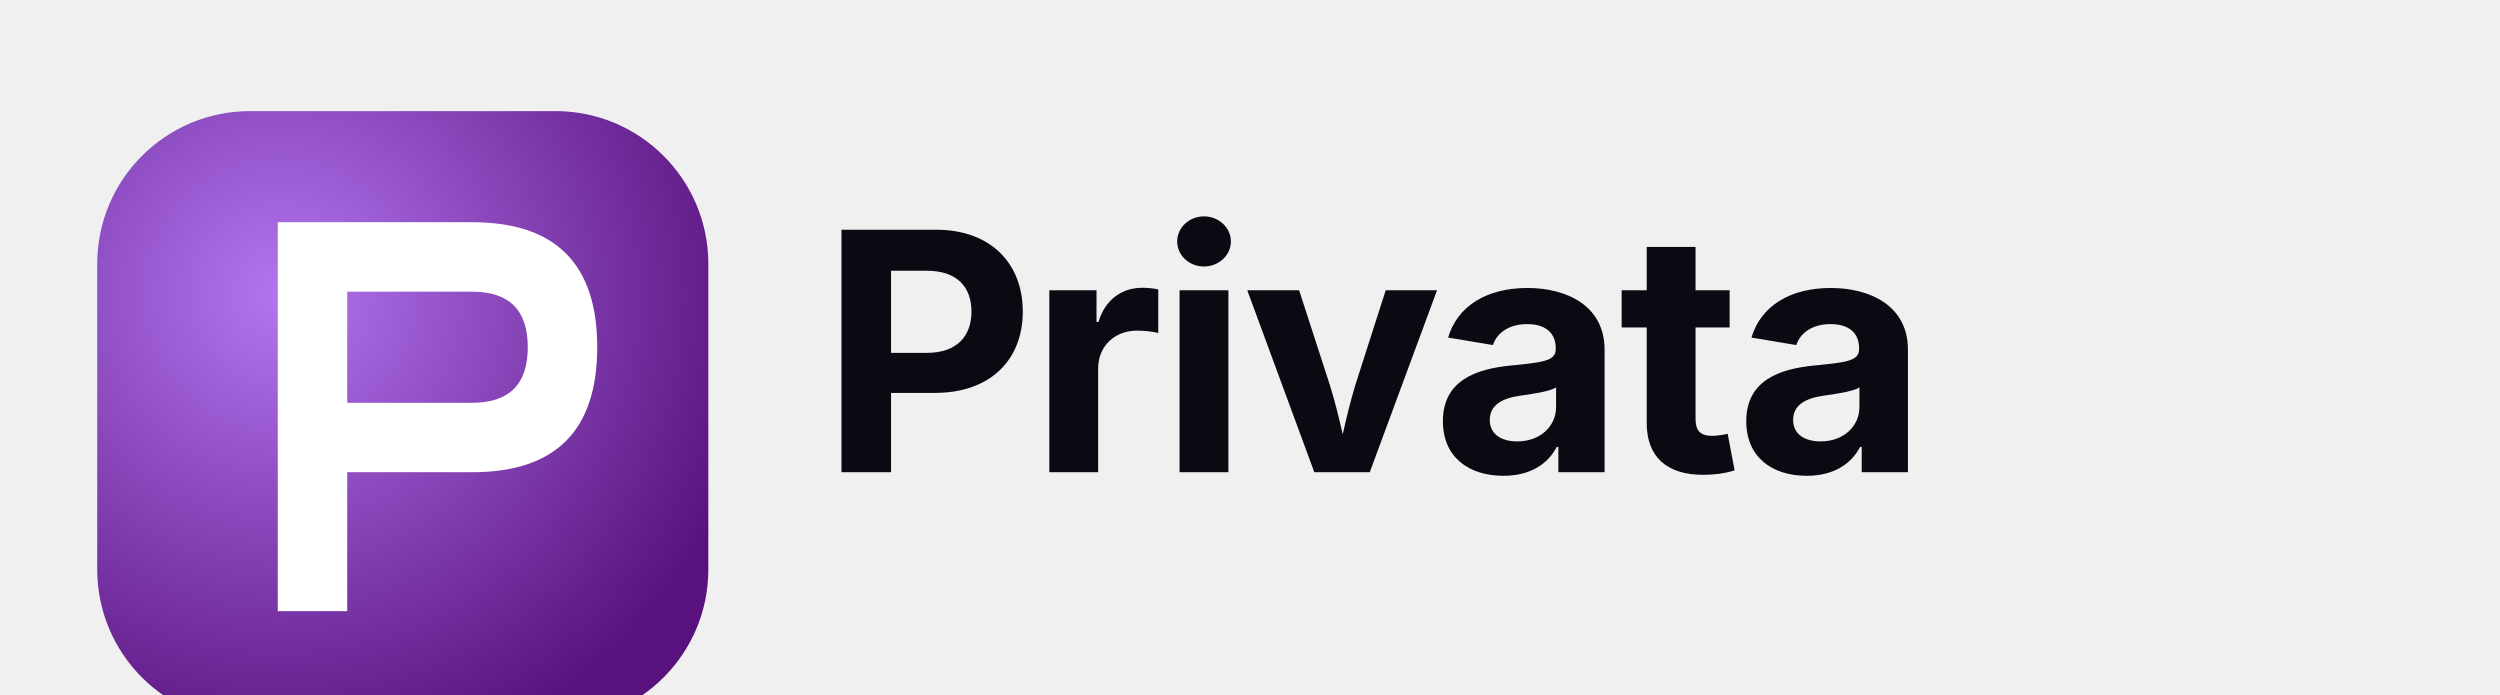
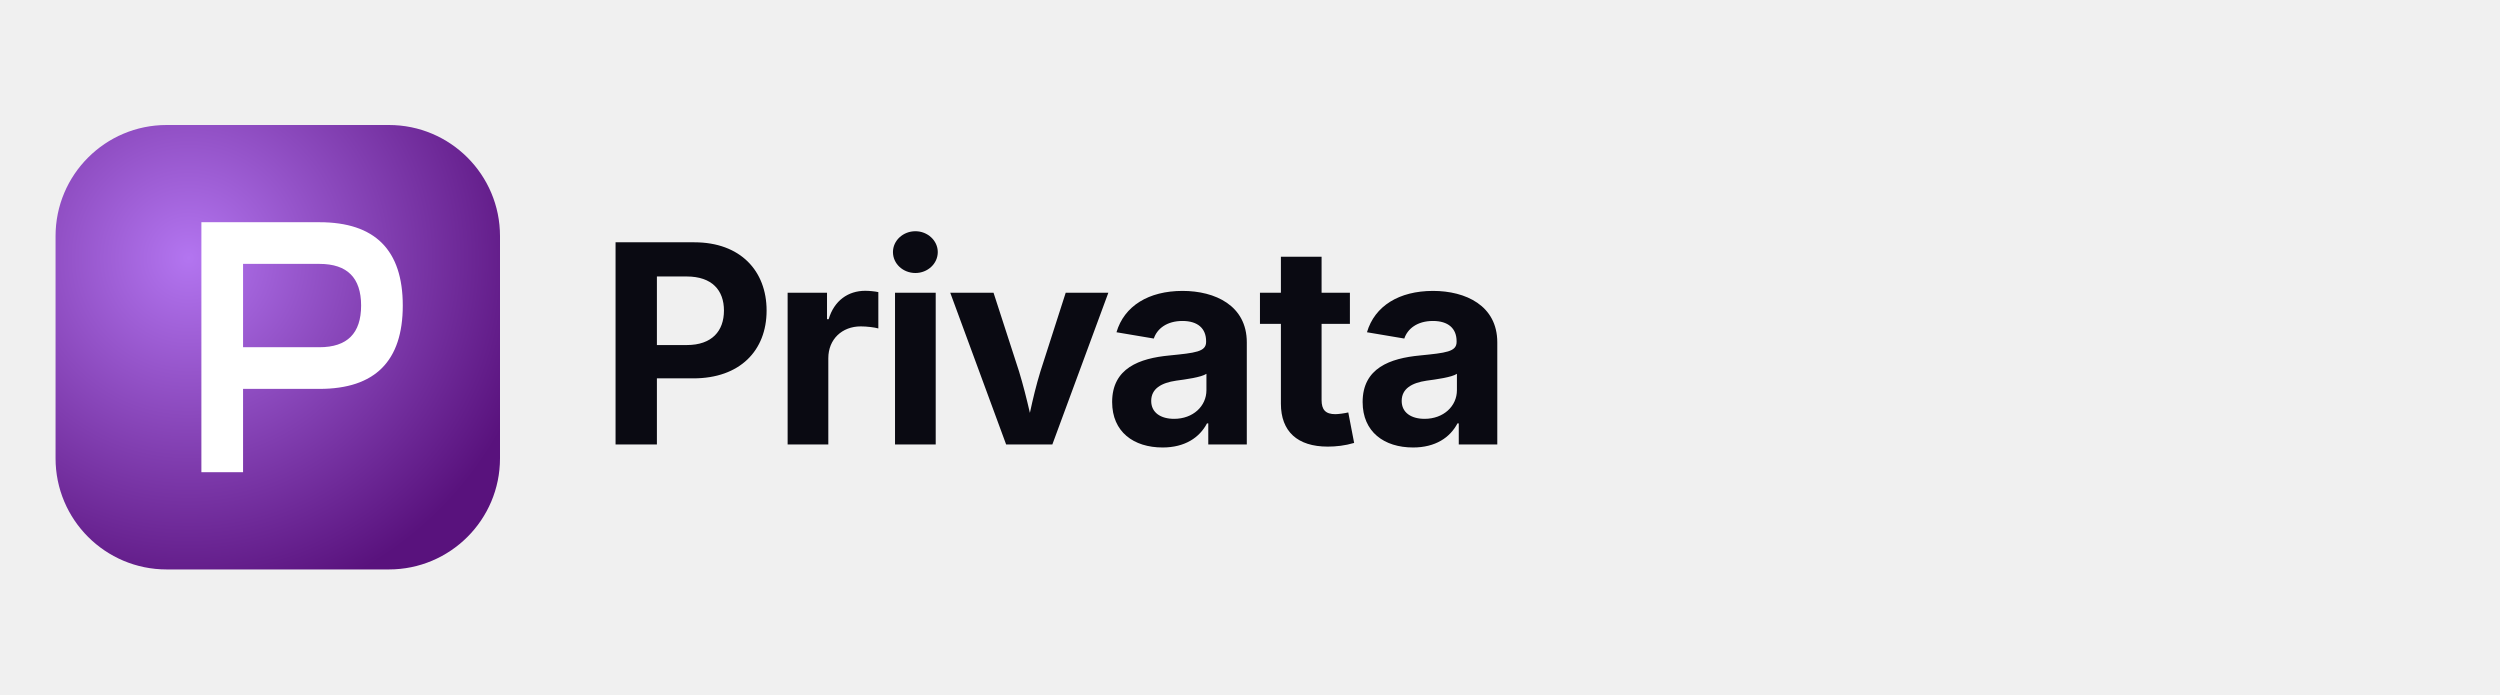
<svg xmlns="http://www.w3.org/2000/svg" viewBox="0 0 360 100" role="img" aria-label="Privata">
  <defs>
    <radialGradient id="pMark" cx="30%" cy="30%" r="80%">
      <stop offset="0%" stop-color="hsl(270, 80%, 70%)" />
      <stop offset="100%" stop-color="hsl(280, 75%, 28%)" />
    </radialGradient>
  </defs>
-   <g transform="translate(8,10)">
-     <rect x="6" y="6" width="88" height="88" rx="22" fill="url(#pMark)" />
-     <path d="M 32 22 L 32 78 L 42 78 L 42 58 L 60 58 Q 78 58 78 40 Q 78 22 60 22 Z M 42 32 L 60 32 Q 68 32 68 40 Q 68 48 60 48 L 42 48 Z" fill="#FFFFFF" fill-rule="evenodd" />
+   <g transform="translate(8,18)">
+     <rect x="0" y="0" width="64" height="64" rx="16" fill="url(#pMark)" />
+     <path d="M 21 14 L 21 50 L 27 50 L 27 38 L 38 38 Q 50 38 50 26 Q 50 14 38 14 Z M 27 20 L 38 20 Q 44 20 44 26 Q 44 32 38 32 L 27 32 Z" fill="#FFFFFF" fill-rule="evenodd" />
  </g>
-   <text x="118" y="68" font-family="Inter,system-ui,-apple-system,sans-serif" font-size="48" font-weight="700" fill="#0A0A12" letter-spacing="-1">Privata</text>
+   <text x="86" y="64" font-family="Inter,system-ui,-apple-system,sans-serif" font-size="40" font-weight="700" fill="#0A0A12" letter-spacing="-1">Privata</text>
</svg>
